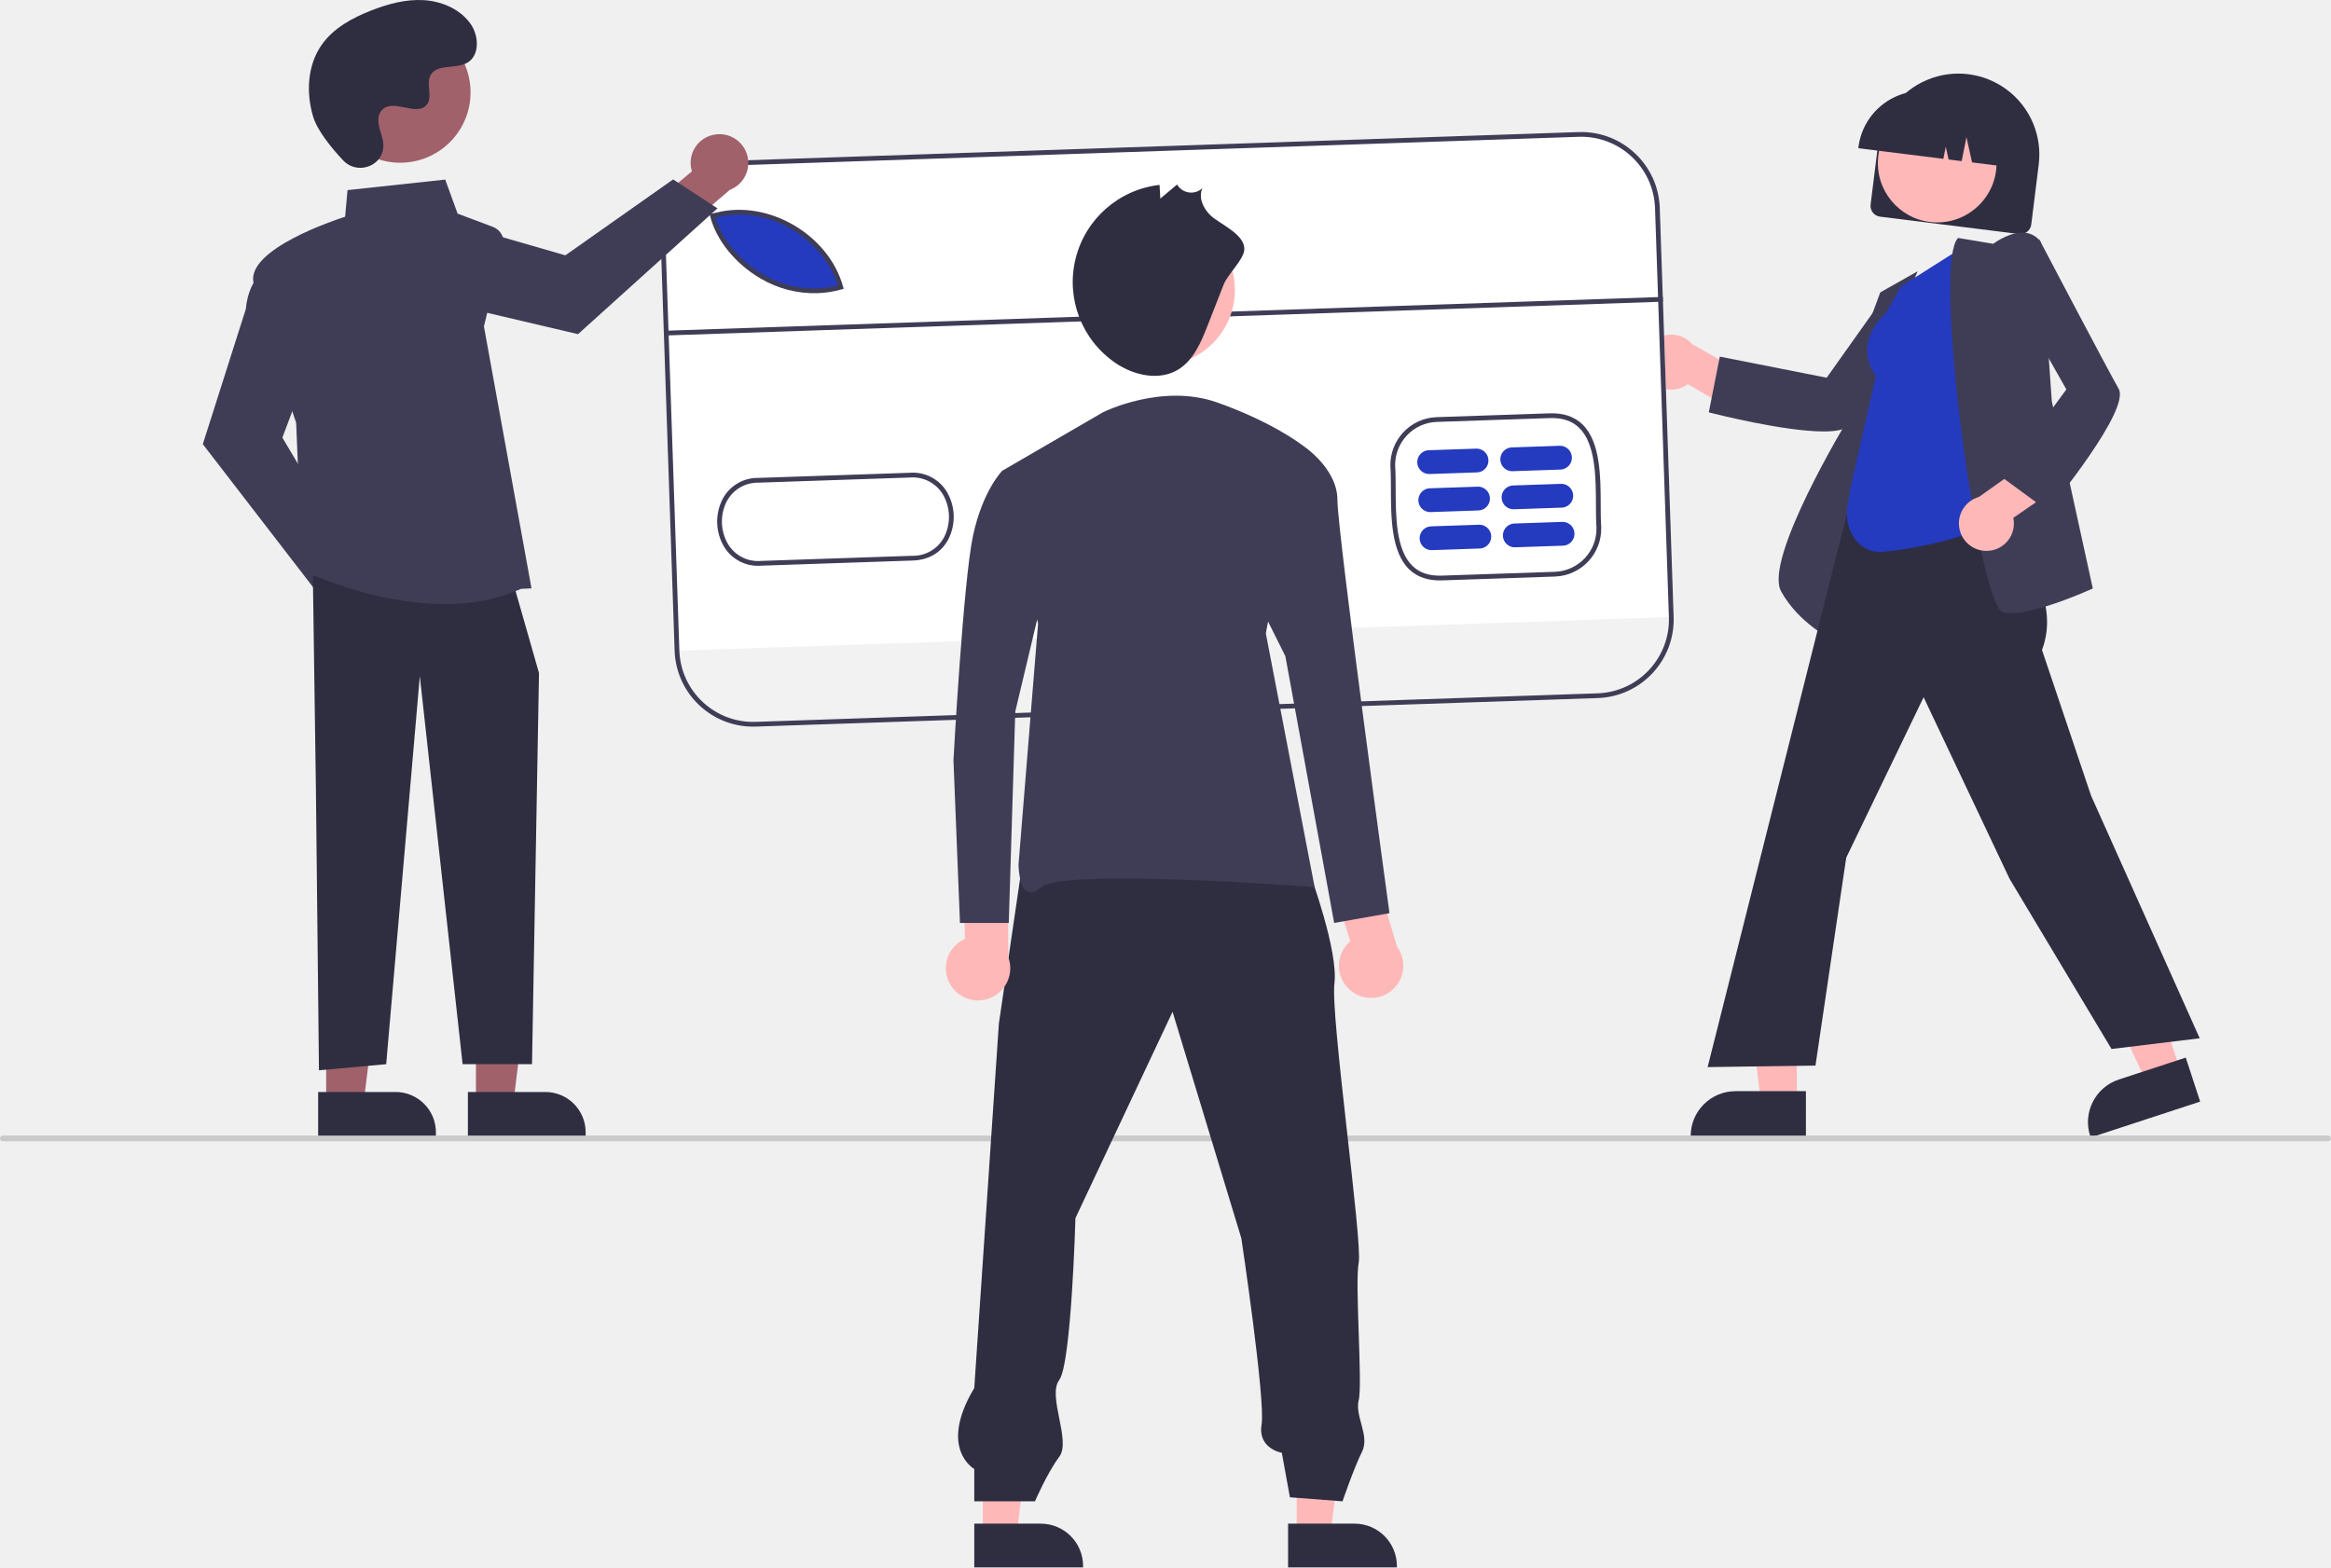
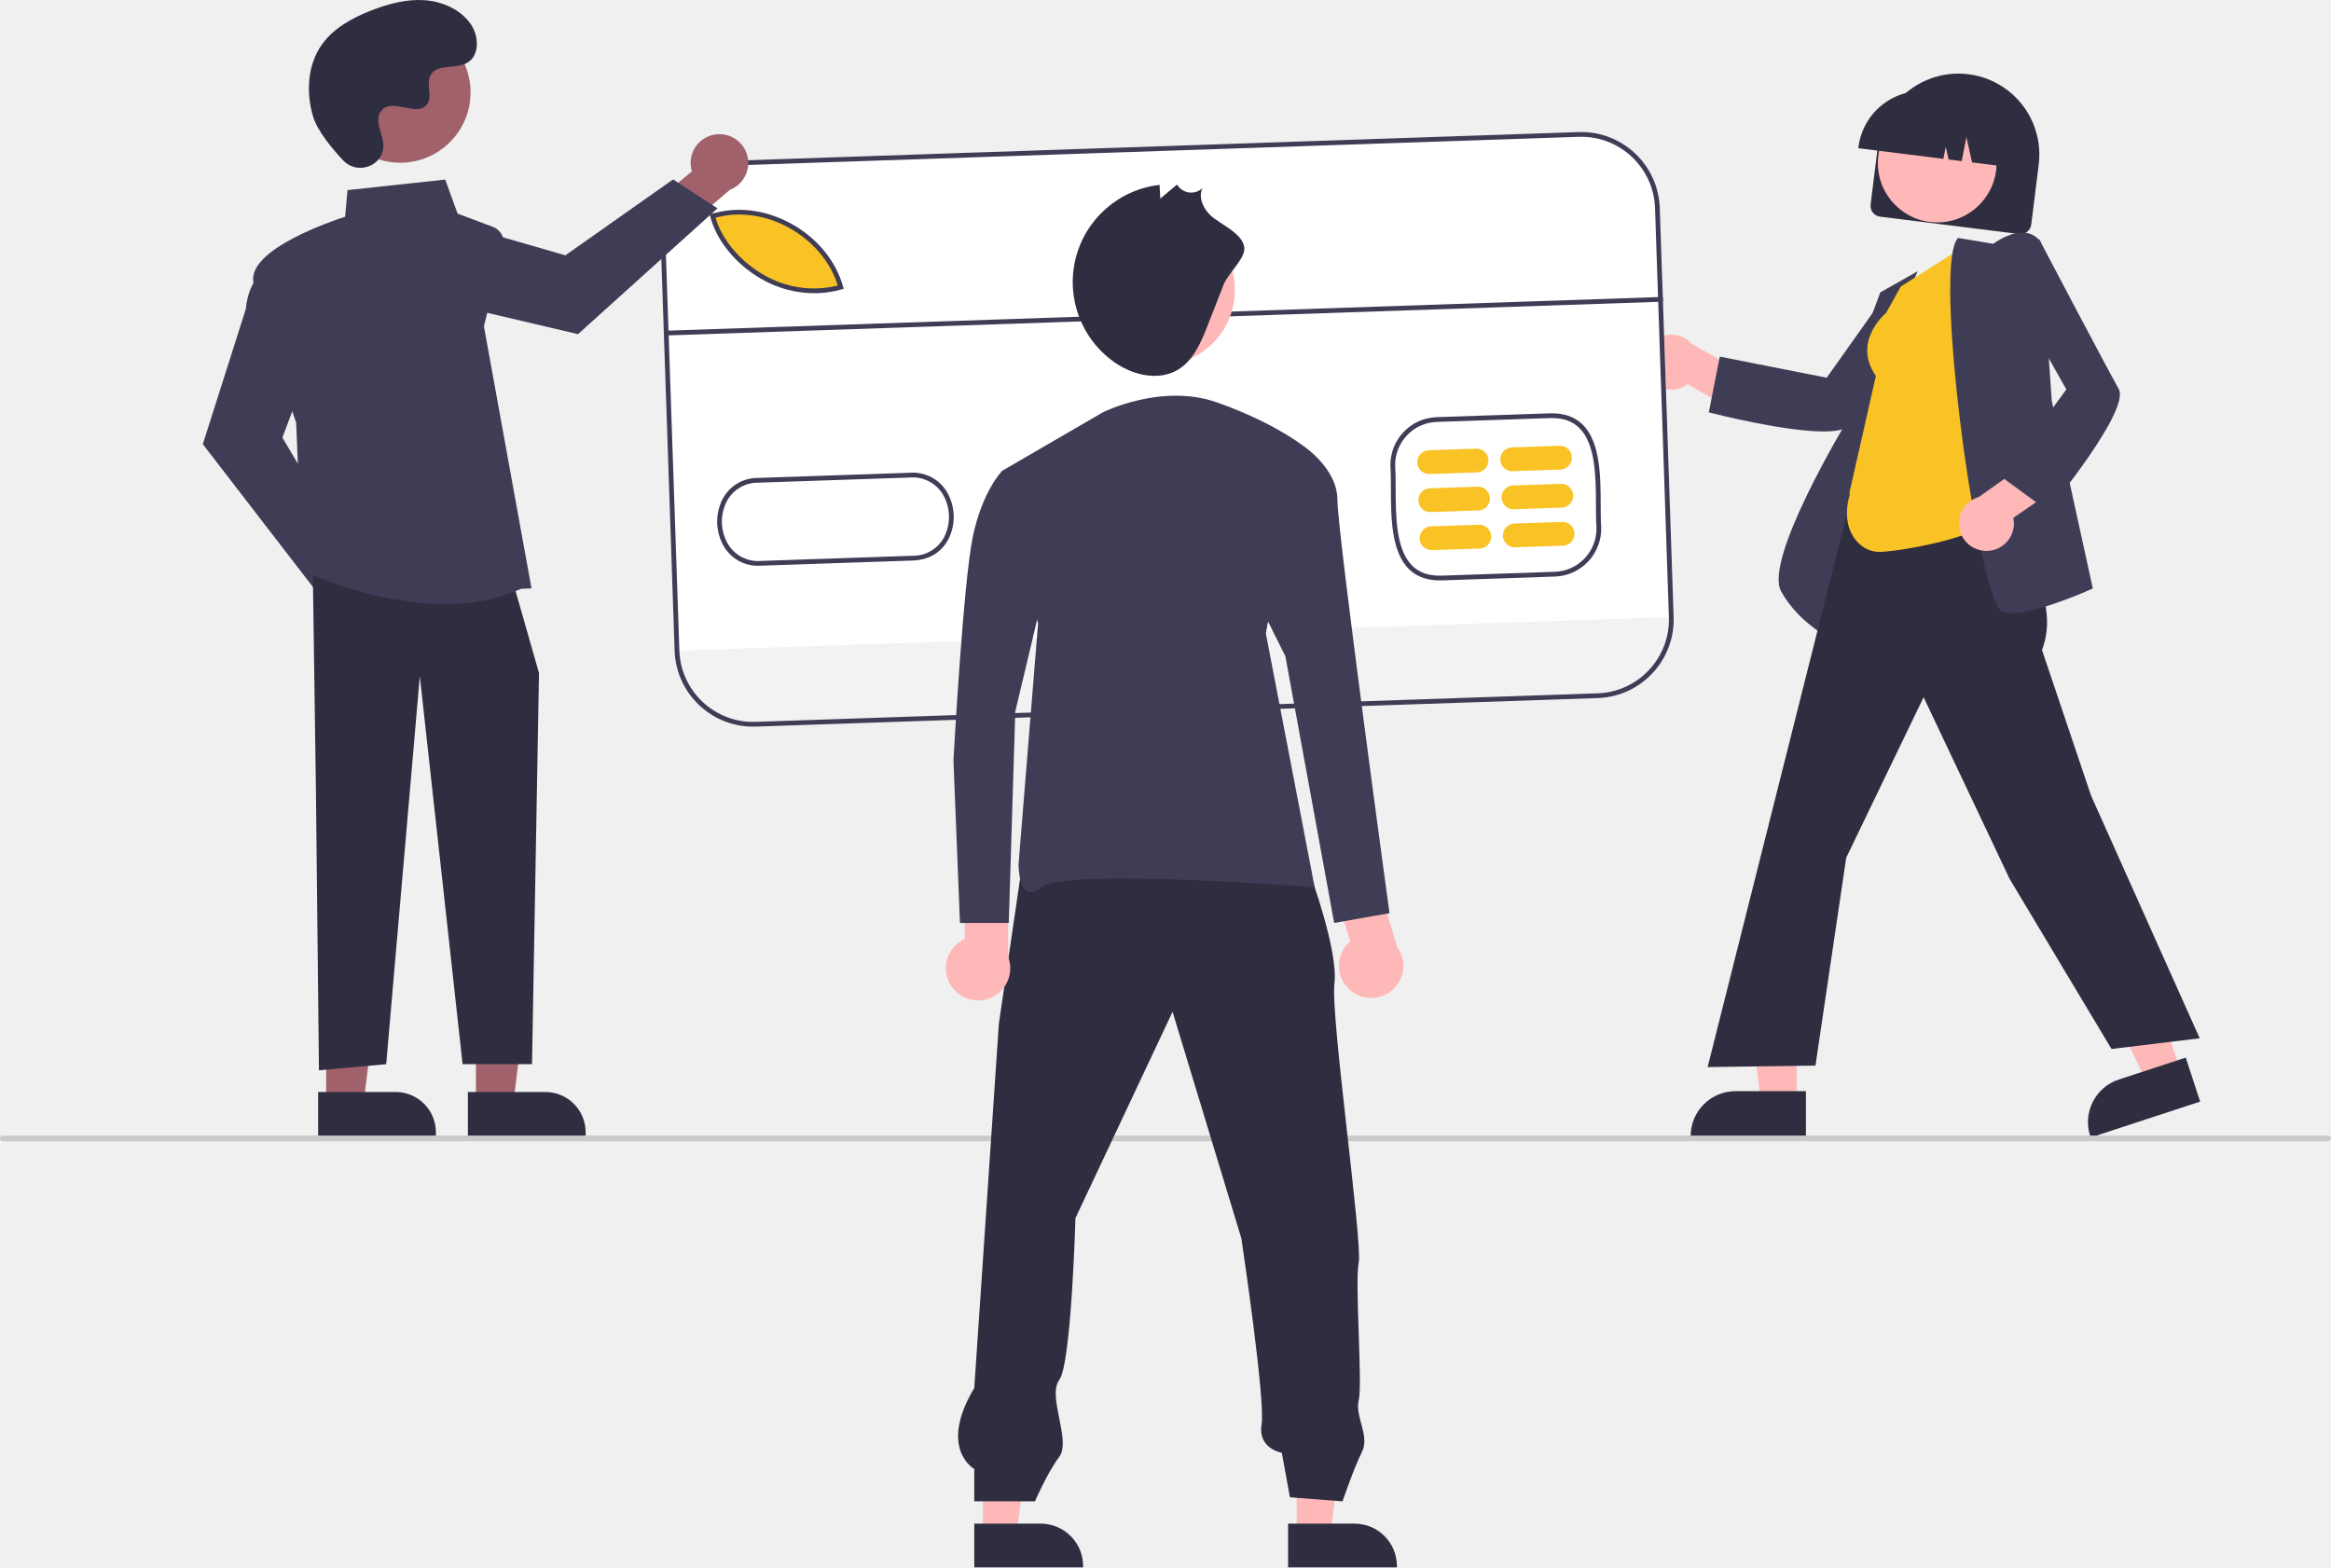
<svg xmlns="http://www.w3.org/2000/svg" data-name="Layer 1" width="816" height="548.787" viewBox="0 0 816 548.787">
  <path d="M846.83,247.218l2.618-20.984a28.336,28.336,0,1,1,56.236,7.016l-2.618,20.984a3.811,3.811,0,0,1-4.248,3.306l-48.682-6.074A3.811,3.811,0,0,1,846.83,247.218Z" transform="translate(-192 -175.6067)" fill="#2f2e41" />
  <circle cx="678.149" cy="57.097" r="20.775" fill="#ffb8b8" />
  <path d="M842.586,227.084a22.441,22.441,0,0,1,25.018-19.468l4.197.524a22.44,22.44,0,0,1,19.468,25.018l-.052.42-8.869-1.107-1.968-8.848-1.662,8.395-4.584-.572-.993-4.464-.839,4.236-29.768-3.714Z" transform="translate(-192 -175.6067)" fill="#2f2e41" />
  <path d="M768.539,306.812a9.57,9.57,0,0,0,14.301,3.289l18.869,11.054,9.514-9.829L784.357,296.09a9.622,9.622,0,0,0-15.818,10.722Z" transform="translate(-192 -175.6067)" fill="#ffb8b8" />
  <path d="M830.383,326.674c-13.918,0-38.411-6.231-39.767-6.579l-.428-.11,3.855-19.517,37.41,7.389,20.323-28.619,23.333-2.372-.651.857c-.303.399-30.381,39.993-35.062,46.635C838.214,326.035,834.84,326.674,830.383,326.674Z" transform="translate(-192 -175.6067)" fill="#3f3d56" />
  <path d="M834.114,399.926l-.557-.266c-.119-.057-11.944-5.809-18.069-17.037-6.096-11.176,22.44-58.584,24.436-61.874l.029-15.056,10.265-27.715,13.092-7.399-11.24,26.226Z" transform="translate(-192 -175.6067)" fill="#3f3d56" />
  <polygon points="628.999 386.136 616.487 386.135 610.535 337.875 629.001 337.876 628.999 386.136" fill="#ffb8b8" />
  <path d="M824.19,573.871l-40.344-.001v-.51a15.704,15.704,0,0,1,15.703-15.703h.001l24.641.001Z" transform="translate(-192 -175.6067)" fill="#2f2e41" />
  <polygon points="763.392 375.171 751.502 379.067 730.818 335.059 748.367 329.31 763.392 375.171" fill="#ffb8b8" />
  <path d="M962.201,561.31l-38.338,12.561-.159-.485a15.704,15.704,0,0,1,10.033-19.812l.001-0,23.416-7.672Z" transform="translate(-192 -175.6067)" fill="#2f2e41" />
  <path d="M931.167,542.888l-35.668-59.546-30.11-63.619-27.095,56.197-10.764,72.784-37.748.524.149-.59L847.697,319.109l45.241,6.759-2.059,29.863,1.226,1.744c10.22,14.518,20.787,29.529,14.726,45.71l17.181,51.015,38.031,84.945Z" transform="translate(-192 -175.6067)" fill="#2f2e41" />
-   <path d="M849.764,368.854c-6.556,0-14.035-7.485-10.155-20.265l-.251-.182,9.32-41.177c-8.133-11.632,2.59-21.232,3.595-22.089l5.119-9.214,22.585-14.323,11.427,94.946-.169.162C882.981,364.609,855.263,368.854,849.764,368.854Z" transform="translate(-192 -175.6067)" fill="#243abf" />
+   <path d="M849.764,368.854c-6.556,0-14.035-7.485-10.155-20.265l-.251-.182,9.32-41.177c-8.133-11.632,2.59-21.232,3.595-22.089l5.119-9.214,22.585-14.323,11.427,94.946-.169.162C882.981,364.609,855.263,368.854,849.764,368.854Z" transform="translate(-192 -175.6067)" fill="#F9C326" />
  <path d="M896.017,390.279a11.117,11.117,0,0,1-2.668-.282c-.878-.22-2.3-1.339-4.498-8.493-8.736-28.442-19.049-114.02-11.556-122.395l.172-.192,12.303,2.05c1.023-.755,6.389-4.501,11.341-3.85a7.516,7.516,0,0,1,5.143,3.04l.085.111,3.919,55.76,14.359,65.619-.344.156C923.438,382.184,905.508,390.279,896.017,390.279Z" transform="translate(-192 -175.6067)" fill="#3f3d56" />
  <path d="M887.743,368.485a9.57,9.57,0,0,0,9.041-11.558l18.01-12.405L909.925,331.738l-25.188,17.875a9.622,9.622,0,0,0,3.006,18.871Z" transform="translate(-192 -175.6067)" fill="#ffb8b8" />
  <path d="M908.851,354.461l-16.042-11.764,22.55-30.75-17.305-30.538,7.742-22.139.5.953c.233.444,23.343,44.469,27.375,51.525,4.194,7.339-23.363,40.945-24.539,42.372Z" transform="translate(-192 -175.6067)" fill="#3f3d56" />
  <path d="M751.339,420.024l-294.773,9.991a27.526,27.526,0,0,1-28.41-26.547l-4.855-143.223A27.526,27.526,0,0,1,449.848,231.835l294.773-9.991a27.526,27.526,0,0,1,28.41,26.547L777.886,391.614A27.526,27.526,0,0,1,751.339,420.024Z" transform="translate(-192 -175.6067)" fill="#fff" />
  <path d="M777.886,391.614l.026.758a26.258,26.258,0,0,1-25.357,27.128L456.308,429.541a26.256,26.256,0,0,1-27.127-25.349l-.026-.758Z" transform="translate(-192 -175.6067)" fill="#f2f2f2" />
-   <path d="M486.881,276.43c-21.229,6.013-41.006-9.806-44.88-24.972l1.481-.317C461.392,246.541,481.972,258.757,486.881,276.43Z" transform="translate(-192 -175.6067)" fill="#243abf" />
+   <path d="M486.881,276.43c-21.229,6.013-41.006-9.806-44.88-24.972l1.481-.317C461.392,246.541,481.972,258.757,486.881,276.43Z" transform="translate(-192 -175.6067)" fill="#F9C326" />
  <path d="M696.771,378.816c-4.782.162-8.634-1.131-11.449-3.845-6.362-6.133-6.391-18.368-6.414-28.2-.007-2.86-.013-5.562-.176-7.82l-.002-.034a16.777,16.777,0,0,1,16.111-17.25L734.49,320.324c4.776-.162,8.624,1.13,11.437,3.839,6.361,6.128,6.395,18.36,6.422,28.189.008,2.866.015,5.574.179,7.835a16.788,16.788,0,0,1-16.117,17.285Zm-16.376-39.966c.165,2.312.172,5.035.179,7.918.023,9.517.051,21.361,5.905,27.004,2.512,2.422,5.861,3.527,10.236,3.379l39.637-1.343a15.111,15.111,0,0,0,14.513-15.533c-.167-2.285-.174-5.021-.182-7.917-.026-9.514-.059-21.356-5.911-26.993-2.51-2.418-5.855-3.522-10.224-3.374L694.899,323.333A15.107,15.107,0,0,0,680.395,338.849Z" transform="translate(-192 -175.6067)" fill="#3f3d56" />
  <path d="M478.174,278.26a37.176,37.176,0,0,1-19.825-5.084c-8.79-5.058-15.581-13.405-17.722-21.783l-.215-.84,2.312-.495c18.177-4.663,39.332,7.66,44.392,25.869l.222.798-.797.226A34.98,34.98,0,0,1,478.174,278.26Zm-35.702-26.444c2.261,7.676,8.589,15.243,16.709,19.915a34.733,34.733,0,0,0,26.095,3.836c-5.223-16.947-25.07-28.291-42.151-23.892Z" transform="translate(-192 -175.6067)" fill="#3f3d56" />
  <path d="M458.28,373.672a13.829,13.829,0,0,1-12.706-6.462,17.298,17.298,0,0,1-.58-16.952,13.878,13.878,0,0,1,12.535-7.324l52.829-1.791a13.903,13.903,0,0,1,12.988,6.468,17.298,17.298,0,0,1,.573,16.95c-2.487,4.607-6.939,7.174-12.532,7.309l-52.83,1.791Q458.418,373.667,458.28,373.672Zm-.954-29.066a12.248,12.248,0,0,0-10.865,6.443,15.584,15.584,0,0,0,.523,15.272,12.259,12.259,0,0,0,11.504,5.675l52.855-1.792a12.278,12.278,0,0,0,11.11-6.435,15.582,15.582,0,0,0-.517-15.27,12.312,12.312,0,0,0-11.51-5.691l-52.858,1.792c-.081.002-.162.003-.242.006Z" transform="translate(-192 -175.6067)" fill="#3f3d56" />
-   <path d="M709.062,341.01l-16.654.565a4.166,4.166,0,0,1-.282-8.327l16.654-.564a4.166,4.166,0,0,1,.282,8.327Z" transform="translate(-192 -175.6067)" fill="#243abf" />
-   <path d="M709.514,354.333l-16.654.565a4.166,4.166,0,1,1-.282-8.327l16.654-.565a4.166,4.166,0,1,1,.282,8.327Z" transform="translate(-192 -175.6067)" fill="#243abf" />
-   <path d="M709.965,367.656l-16.654.565a4.166,4.166,0,1,1-.282-8.327l16.654-.565a4.166,4.166,0,1,1,.282,8.327Z" transform="translate(-192 -175.6067)" fill="#243abf" />
-   <path d="M738.206,340.022l-16.654.564a4.166,4.166,0,1,1-.282-8.327h0l16.654-.564a4.166,4.166,0,1,1,.282,8.327Z" transform="translate(-192 -175.6067)" fill="#243abf" />
-   <path d="M738.658,353.345l-16.654.564a4.166,4.166,0,1,1-.282-8.327h0l16.654-.564a4.166,4.166,0,1,1,.282,8.327h0Z" transform="translate(-192 -175.6067)" fill="#243abf" />
-   <path d="M739.11,366.668l-16.654.564a4.166,4.166,0,1,1-.282-8.327l16.654-.565a4.166,4.166,0,1,1,.282,8.327Z" transform="translate(-192 -175.6067)" fill="#243abf" />
+   <path d="M709.062,341.01l-16.654.565a4.166,4.166,0,0,1-.282-8.327l16.654-.564a4.166,4.166,0,0,1,.282,8.327Z" transform="translate(-192 -175.6067)" fill="#F9C326" />
+   <path d="M709.514,354.333l-16.654.565a4.166,4.166,0,1,1-.282-8.327l16.654-.565a4.166,4.166,0,1,1,.282,8.327Z" transform="translate(-192 -175.6067)" fill="#F9C326" />
+   <path d="M709.965,367.656l-16.654.565a4.166,4.166,0,1,1-.282-8.327l16.654-.565a4.166,4.166,0,1,1,.282,8.327Z" transform="translate(-192 -175.6067)" fill="#F9C326" />
+   <path d="M738.206,340.022l-16.654.564a4.166,4.166,0,1,1-.282-8.327h0l16.654-.564a4.166,4.166,0,1,1,.282,8.327Z" transform="translate(-192 -175.6067)" fill="#F9C326" />
+   <path d="M738.658,353.345l-16.654.564a4.166,4.166,0,1,1-.282-8.327h0l16.654-.564a4.166,4.166,0,1,1,.282,8.327h0Z" transform="translate(-192 -175.6067)" fill="#F9C326" />
+   <path d="M739.11,366.668l-16.654.564a4.166,4.166,0,1,1-.282-8.327l16.654-.565a4.166,4.166,0,1,1,.282,8.327Z" transform="translate(-192 -175.6067)" fill="#F9C326" />
  <rect x="425.286" y="285.479" width="348.933" height="1.666" transform="translate(-201.355 -155.1249) rotate(-1.94135)" fill="#3f3d56" />
  <path d="M751.339,420.024l-294.773,9.991a27.526,27.526,0,0,1-28.41-26.547l-4.855-143.223A27.526,27.526,0,0,1,449.848,231.835l294.773-9.991a27.526,27.526,0,0,1,28.41,26.547L777.886,391.614A27.526,27.526,0,0,1,751.339,420.024ZM449.905,233.5A25.858,25.858,0,0,0,424.966,260.189l4.855,143.223a25.858,25.858,0,0,0,26.688,24.939l294.773-9.991a25.858,25.858,0,0,0,24.939-26.688l-4.855-143.223a25.858,25.858,0,0,0-26.688-24.939Z" transform="translate(-192 -175.6067)" fill="#3f3d56" />
  <path d="M328.994,384.588a10.032,10.032,0,0,0-12.248-9.307l-13.266-18.696-13.328,5.291L309.258,388.015a10.086,10.086,0,0,0,19.736-3.427Z" transform="translate(-192 -175.6067)" fill="#a0616a" />
  <path d="M303.139,383.202l-40.142-52.076,15.041-47.271c1.102-11.884,8.539-15.203,8.855-15.339l.483-.207,13.088,34.903-9.61,25.626,23.587,39.67Z" transform="translate(-192 -175.6067)" fill="#3f3d56" />
  <path d="M442.545,222.669a10.032,10.032,0,0,0-8.332,12.931l-17.614,14.672,6.305,12.879,24.584-21.069a10.086,10.086,0,0,0-4.943-19.412Z" transform="translate(-192 -175.6067)" fill="#a0616a" />
  <path d="M443.162,248.555l-48.816,44.048-48.292-11.341c-11.934-.18-15.818-7.338-15.977-7.643l-.244-.465,33.787-15.748,26.293,7.6,37.728-26.584Z" transform="translate(-192 -175.6067)" fill="#3f3d56" />
  <polygon points="166.605 386.085 179.721 386.085 185.96 335.494 166.602 335.495 166.605 386.085" fill="#a0616a" />
  <path d="M355.794,557.944h41.222a0,0,0,0,1,0,0v15.927a0,0,0,0,1,0,0H369.913a14.119,14.119,0,0,1-14.119-14.119v-1.807A0,0,0,0,1,355.794,557.944Z" transform="translate(560.836 956.1899) rotate(179.9974)" fill="#2f2e41" />
  <polygon points="114.183 386.085 127.299 386.085 133.538 335.494 114.18 335.495 114.183 386.085" fill="#a0616a" />
  <path d="M303.372,557.944h41.222a0,0,0,0,1,0,0v15.927a0,0,0,0,1,0,0H317.491a14.119,14.119,0,0,1-14.119-14.119v-1.807A0,0,0,0,1,303.372,557.944Z" transform="translate(455.9918 956.1924) rotate(179.9974)" fill="#2f2e41" />
  <polygon points="109.518 201.425 110.588 276.314 111.657 374.739 135.194 372.599 146.962 236.73 161.94 372.599 186.239 372.599 188.686 235.66 180.127 205.704 109.518 201.425" fill="#2f2e41" />
  <path d="M347.584,387.088c-25.609.002-49.182-11.589-49.5-11.748l-.264-.132-2.149-51.575c-.623-1.823-12.895-37.785-14.973-49.216-2.106-11.581,28.413-21.745,32.119-22.933l.841-9.316,34.2-3.685,4.335,11.921,12.27,4.601a6.069,6.069,0,0,1,3.761,7.13L361.404,289.864l16.655,91.749-3.586.155A65.112,65.112,0,0,1,347.584,387.088Z" transform="translate(-192 -175.6067)" fill="#3f3d56" />
  <circle cx="140.098" cy="32.352" r="24.624" fill="#a0616a" />
  <path d="M312.153,231.795c4.693,4.999,13.408,2.315,14.019-4.514a8.249,8.249,0,0,0-.01-1.593c-.316-3.025-2.063-5.771-1.645-8.965a4.701,4.701,0,0,1,.86-2.201c3.74-5.008,12.518,2.24,16.047-2.293,2.164-2.78-.38-7.156,1.281-10.263,2.192-4.1,8.684-2.078,12.755-4.323,4.53-2.498,4.259-9.448,1.277-13.676-3.636-5.155-10.012-7.906-16.308-8.303s-12.549,1.306-18.427,3.596c-6.679,2.603-13.302,6.2-17.412,12.073-4.998,7.142-5.479,16.743-2.98,25.094C303.131,221.508,308.32,227.713,312.153,231.795Z" transform="translate(-192 -175.6067)" fill="#2f2e41" />
  <path d="M1007,575.208H193a1,1,0,0,1,0-2h814a1,1,0,0,1,0,2Z" transform="translate(-192 -175.6067)" fill="#cacaca" />
  <polygon points="453.926 537.335 465.74 537.334 471.36 491.766 453.924 491.767 453.926 537.335" fill="#ffb8b8" />
  <path d="M642.913,709.084l23.266-.001h.001a14.828,14.828,0,0,1,14.827,14.827v.482l-38.093.001Z" transform="translate(-192 -175.6067)" fill="#2f2e41" />
  <polygon points="344.073 537.335 355.887 537.334 361.507 491.766 344.071 491.767 344.073 537.335" fill="#ffb8b8" />
  <path d="M533.059,709.084l23.266-.001h.001a14.828,14.828,0,0,1,14.827,14.827v.482l-38.093.001Z" transform="translate(-192 -175.6067)" fill="#2f2e41" />
  <path d="M650.635,481.695s9.916,26.916,8.5,38.248,9.916,90.663,8.5,97.746,1.417,42.498,0,48.165,3.976,12.435,1.143,18.101-6.809,17.314-6.809,17.314l-18.416-1.417-2.833-15.583s-8.5-1.417-7.083-9.916-7.083-65.164-7.083-65.164l-24.082-79.33-33.999,72.247s-1.417,50.998-5.666,56.664,4.25,21.249,0,26.916-8.5,15.583-8.5,15.583H533.056V689.937s-12.749-7.083,0-28.332l8.615-127.61,8.5-58.081Z" transform="translate(-192 -175.6067)" fill="#2f2e41" />
  <circle cx="405.826" cy="101.504" r="26.459" fill="#ffb8b8" />
  <path d="M620.342,275.286q-2.8,7.155-5.601,14.31c-2.295,5.864-4.924,12.138-10.304,15.411-6.643,4.041-15.513,2.07-21.939-2.307A34.26,34.26,0,0,1,597.918,240.345l.266,4.79,5.877-4.927a5.714,5.714,0,0,0,8.882,1.256c-1.544,3.2.238,7.103,2.811,9.555,3.161,3.012,12.203,6.631,11.828,12.015C627.332,266.627,621.799,271.563,620.342,275.286Z" transform="translate(-192 -175.6067)" fill="#2f2e41" />
  <path d="M524.994,520.834a11.203,11.203,0,0,1,4.801-16.494l-.529-25.596,15.476-4.115.239,36.157a11.264,11.264,0,0,1-19.987,10.048Z" transform="translate(-192 -175.6067)" fill="#ffb8b8" />
  <path d="M578.171,319.923s20.503-10.252,39.868-3.417,29.616,14.808,29.616,14.808l-12.53,66.067,17.086,88.848s-87.709-6.835-95.683,0-7.974-7.974-7.974-7.974l6.835-84.292L542.86,340.426Z" transform="translate(-192 -175.6067)" fill="#3f3d56" />
  <path d="M664.709,522.35a11.203,11.203,0,0,1-.023-17.179l-7.694-24.418,13.698-8.295,10.381,34.636a11.264,11.264,0,0,1-16.362,15.256Z" transform="translate(-192 -175.6067)" fill="#ffb8b8" />
  <path d="M639.682,331.314h7.974s12.53,7.974,12.53,19.364,18.225,144.663,18.225,144.663l-19.364,3.417L641.96,405.354,629.43,380.294Z" transform="translate(-192 -175.6067)" fill="#3f3d56" />
  <path d="M564.502,340.426H542.86s-6.835,6.834-10.252,22.782-6.835,78.597-6.835,78.597l2.278,56.954h17.086l2.278-74.04,11.391-47.841Z" transform="translate(-192 -175.6067)" fill="#3f3d56" />
</svg>
